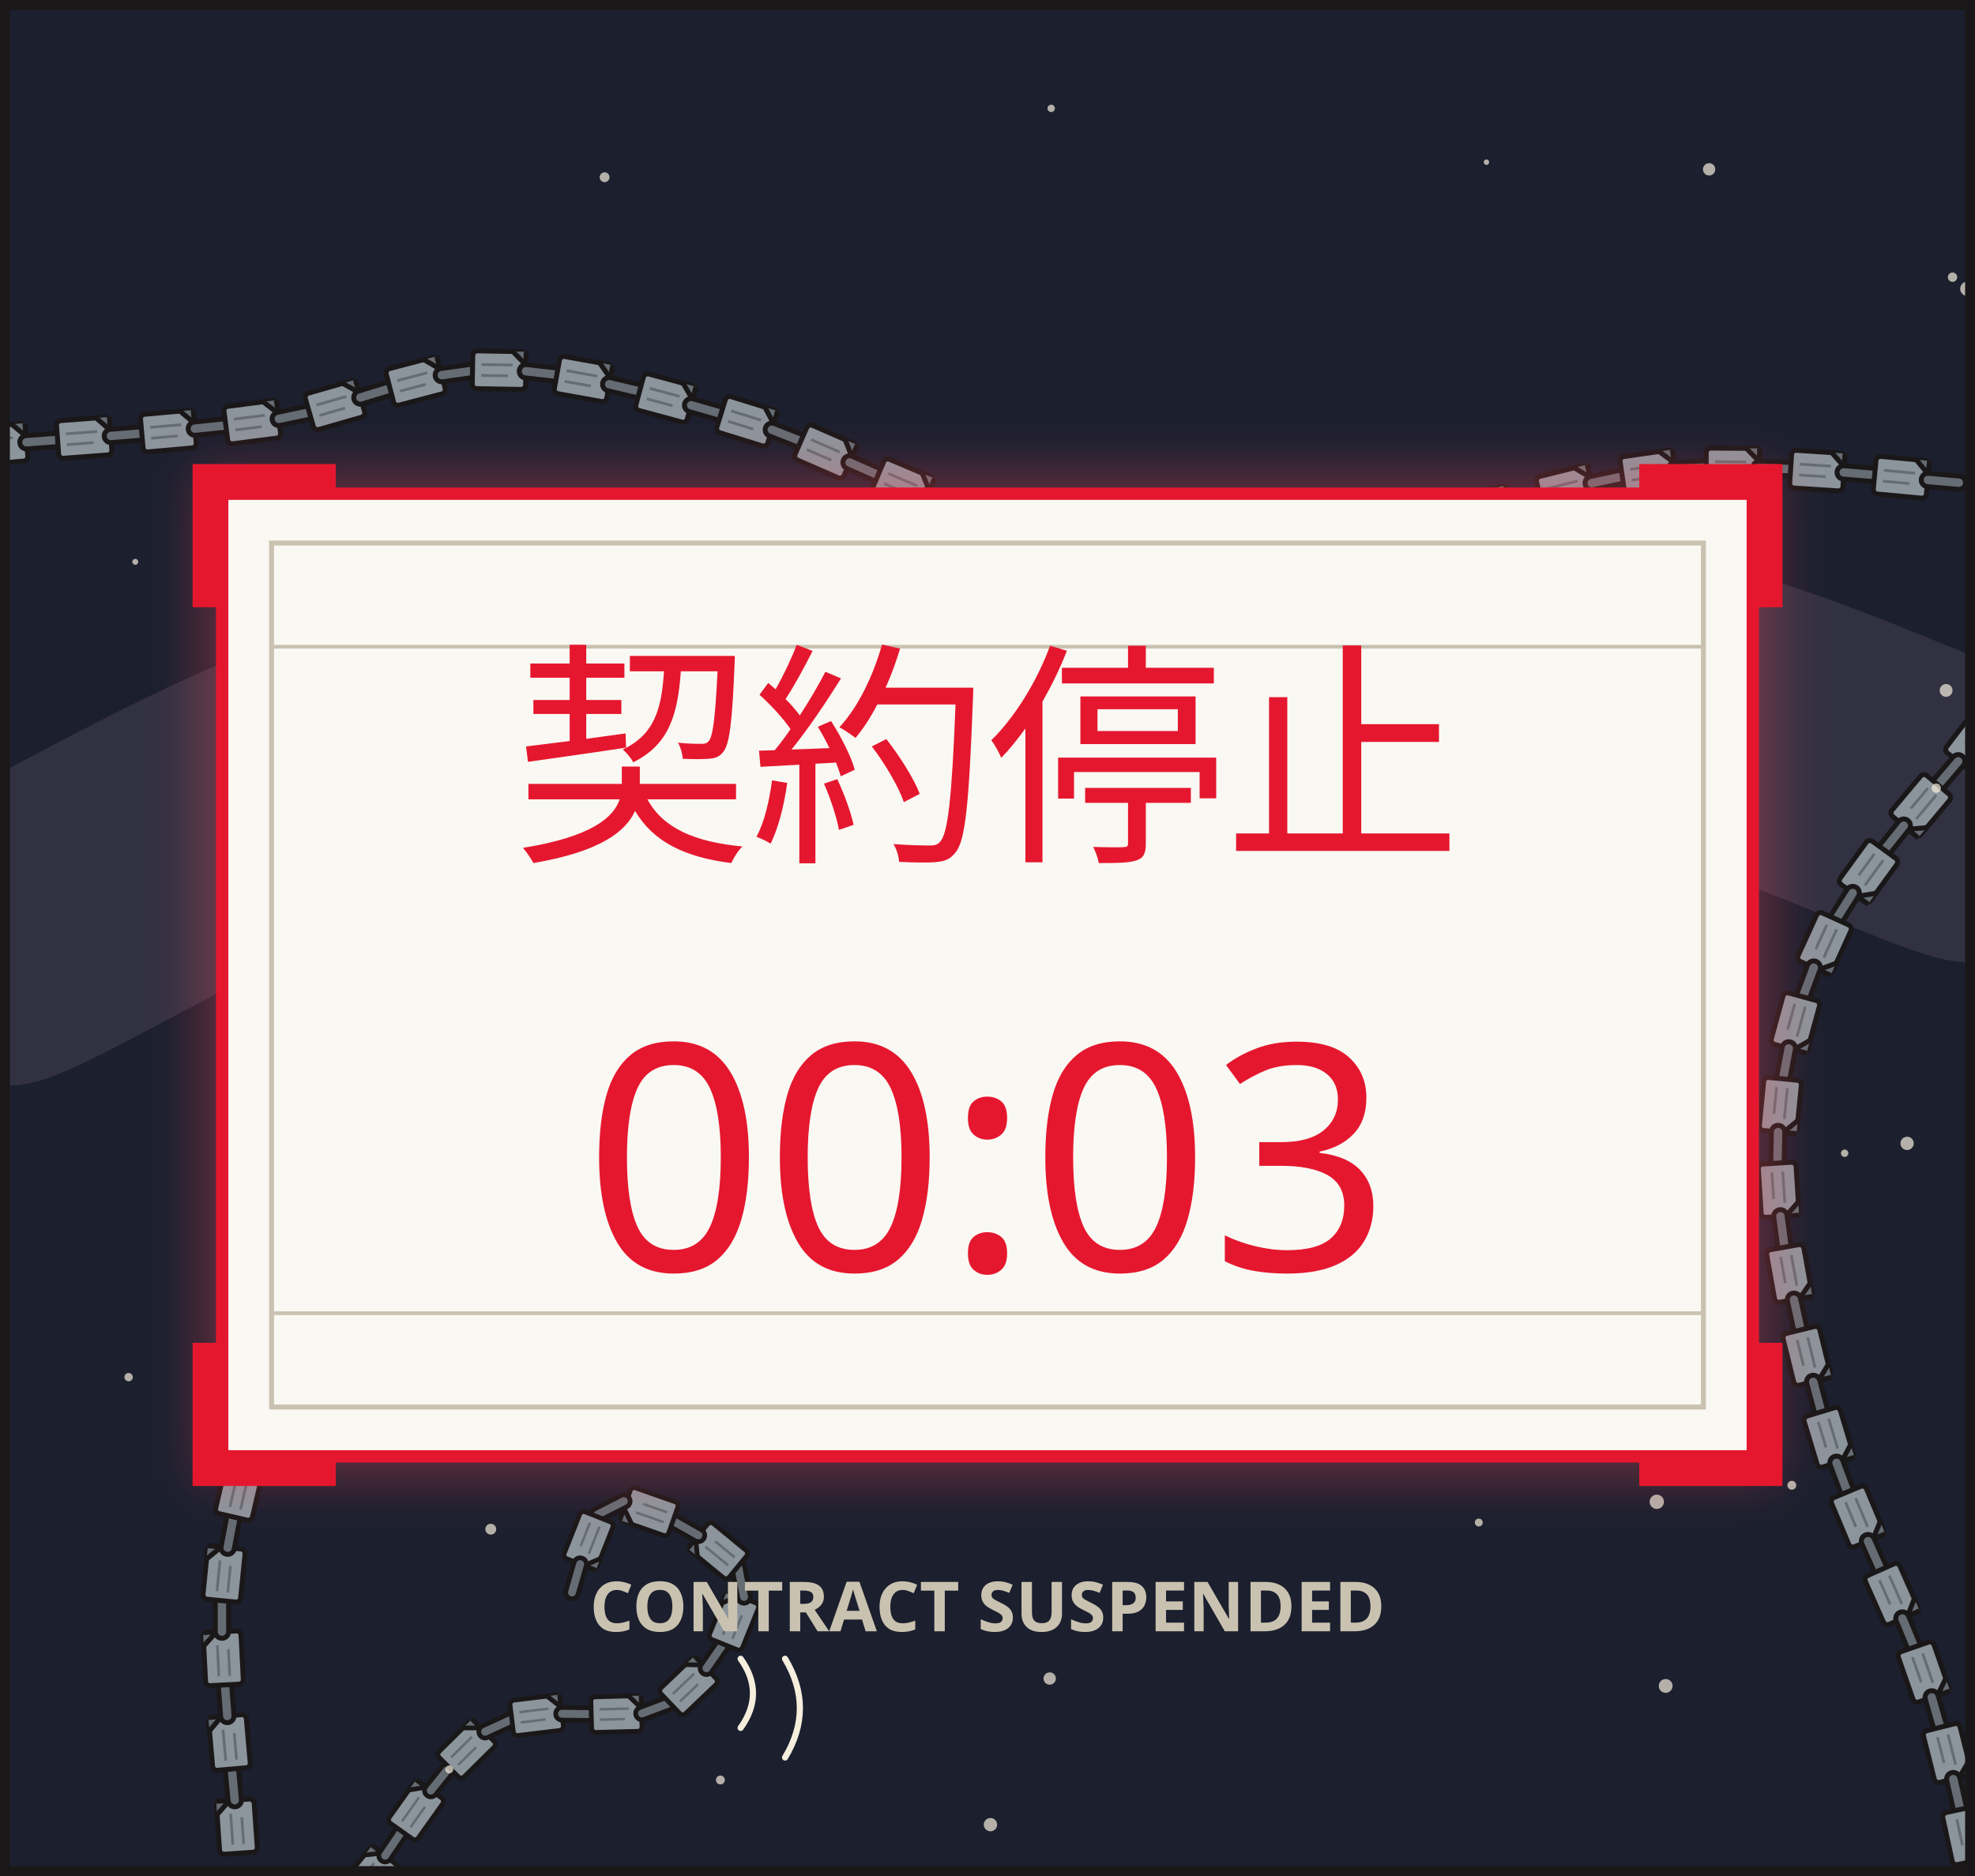
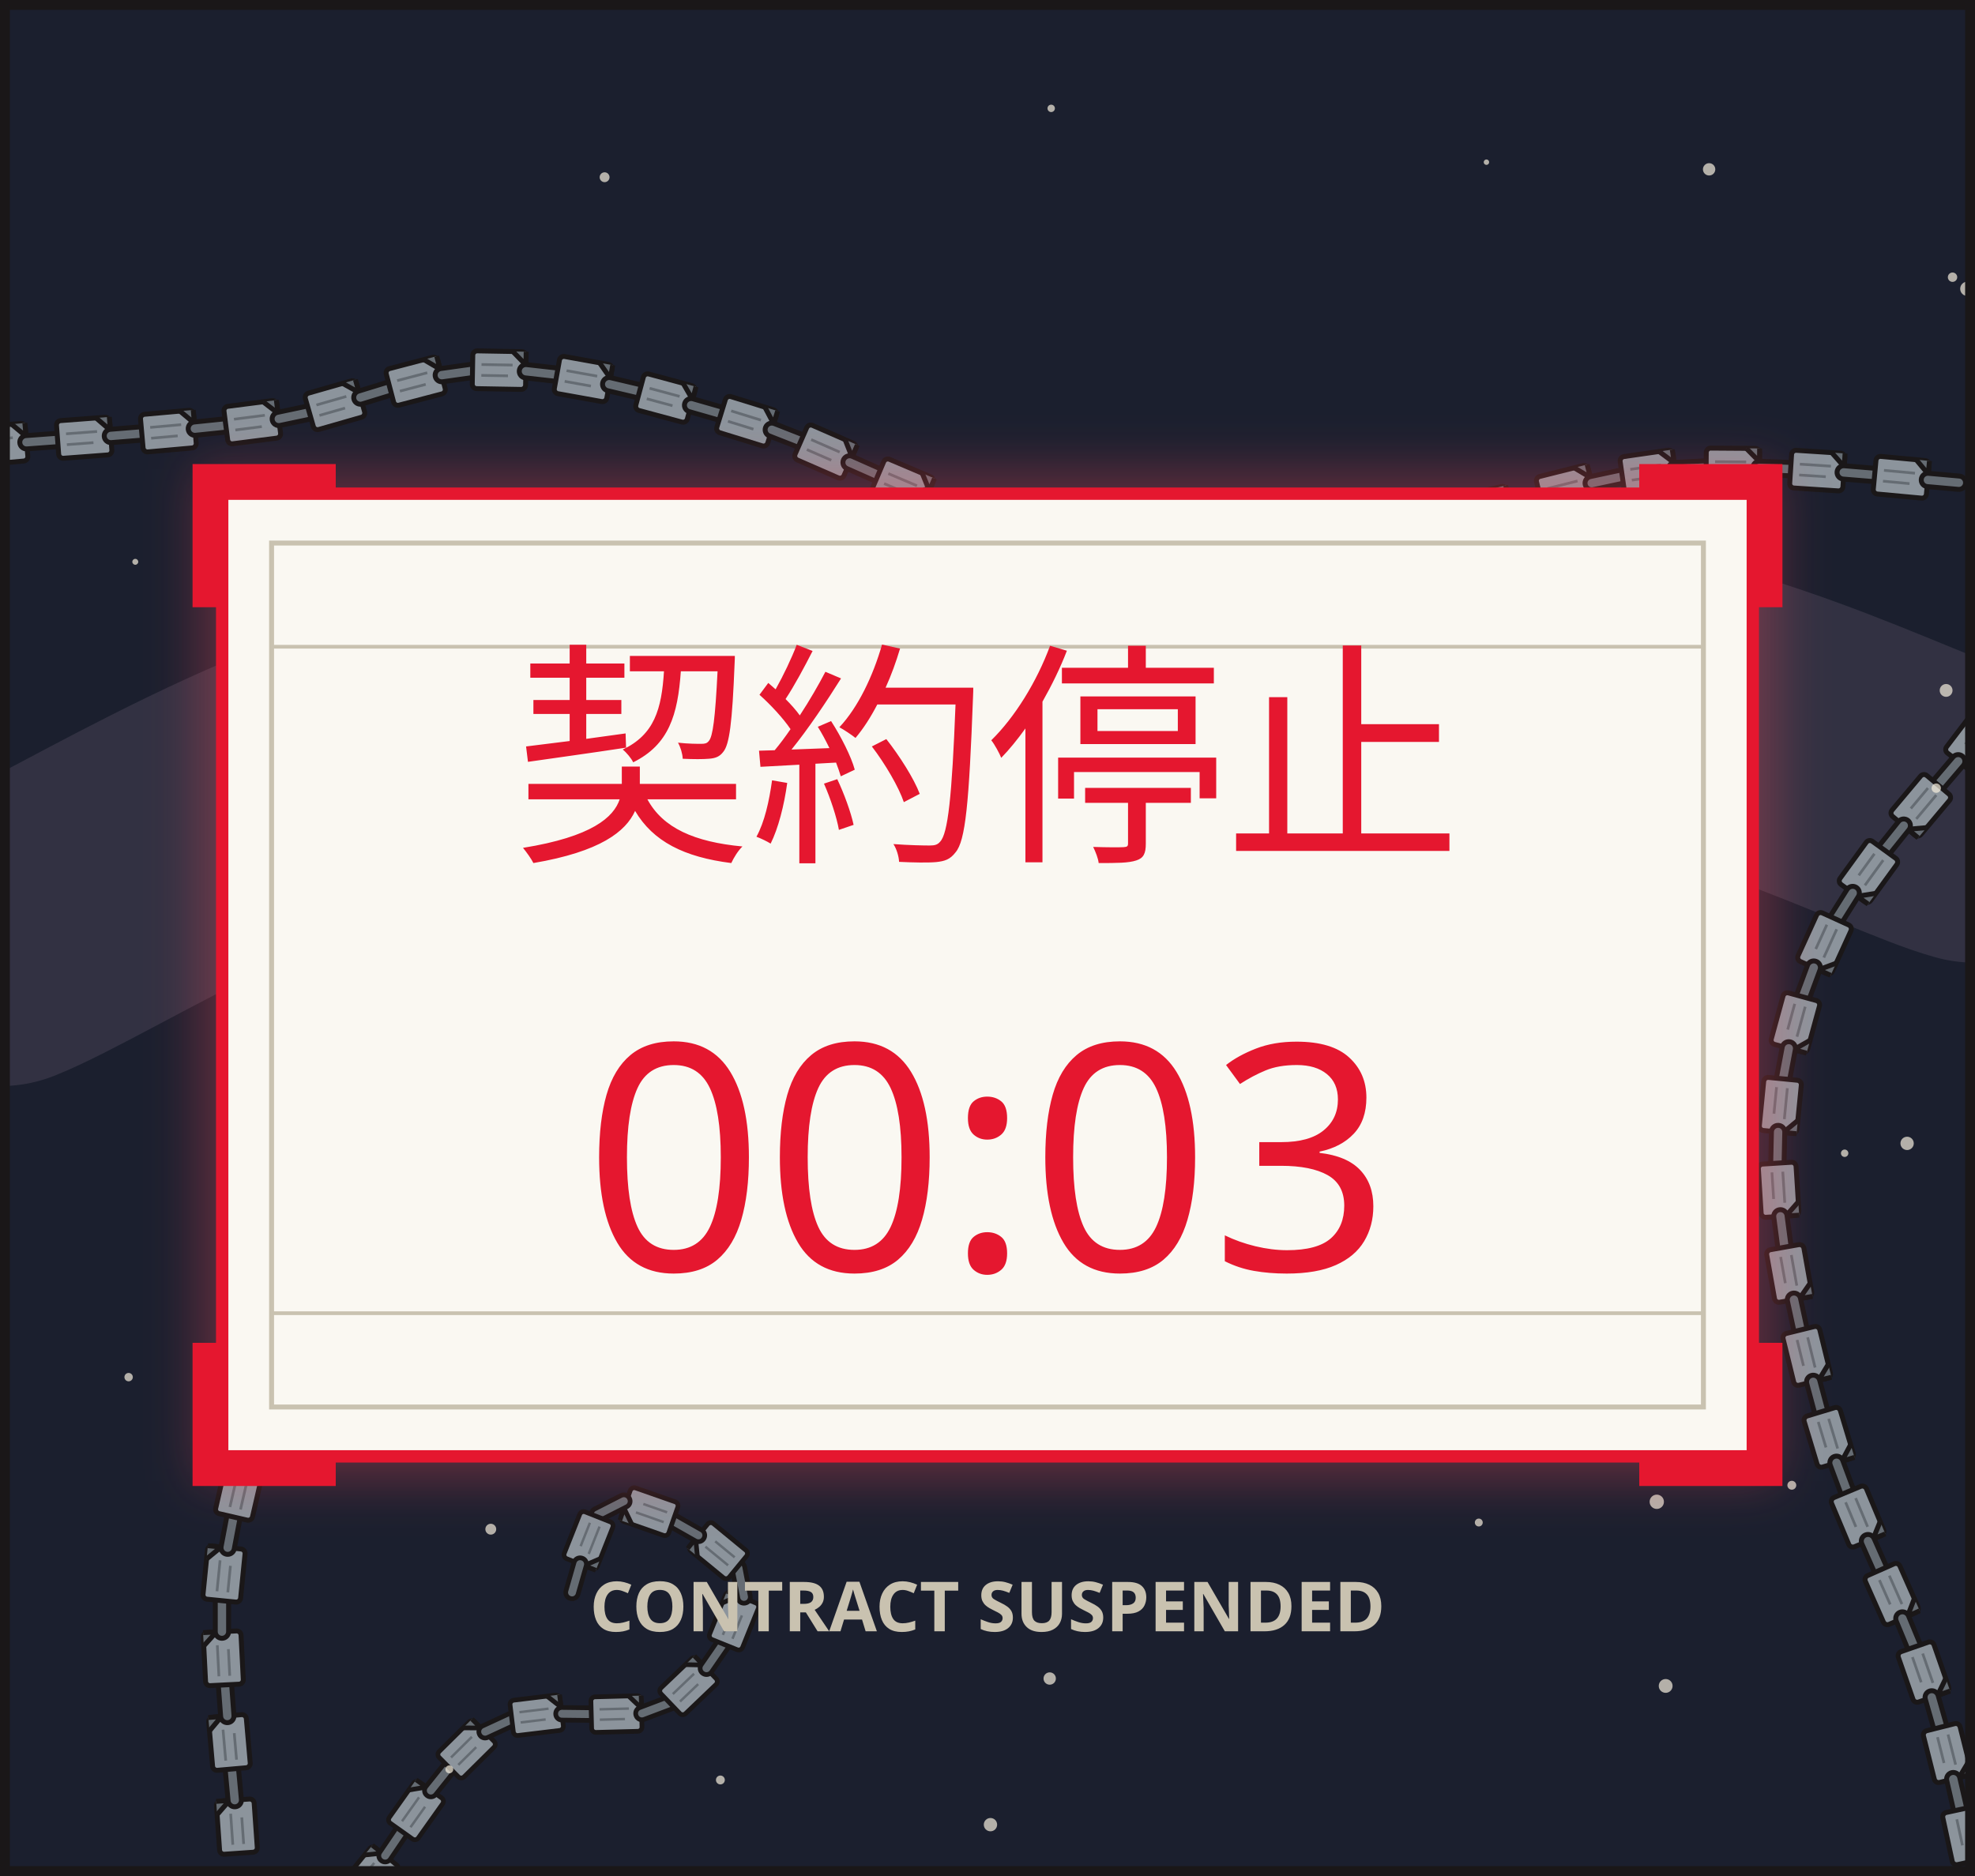
<svg xmlns="http://www.w3.org/2000/svg" viewBox="0 0 800 760">
  <defs>
    <filter id="gw34" x="-50%" y="-50%" width="200%" height="200%">
      <feGaussianBlur stdDeviation="10" />
    </filter>
  </defs>
  <rect width="800" height="760" fill="#1B1F2E" />
  <path d="M0,380 C33.3,366.7 130,303.3 200,300 C270,296.7 350,363.3 420,360 C490,356.7 556.7,285 620,280 C683.3,275 770,321.7 800,330" fill="none" stroke="#5C5466" stroke-width="120" stroke-linejoin="round" stroke-linecap="round" opacity="0.35" />
  <g stroke="#1A1718" stroke-width="2">
    <g transform="translate(0 180) rotate(-5.1)">
      <rect x="-10.8" y="-7.7" width="21.6" height="15.3" rx="1.8" fill="#8C949C" />
      <path d="M-7.2,-2.2 h12.6 M-7.2,2.2 h10.8" stroke="#656C73" stroke-width="1.1" />
      <path d="M5.4,-7.7 l5.4,5.4 v-5.4" fill="#656C73" />
    </g>
    <rect x="-9" y="-2.7" width="18" height="5.4" rx="2.7" fill="#656C73" transform="translate(17 178.7) rotate(-4.2)" />
    <g transform="translate(34.1 177.4) rotate(-4.3)">
      <rect x="-10.8" y="-7.7" width="21.6" height="15.3" rx="1.8" fill="#8C949C" />
      <path d="M-7.2,-2.2 h12.6 M-7.2,2.2 h10.8" stroke="#656C73" stroke-width="1.1" />
      <path d="M5.4,-7.7 l5.4,5.4 v-5.4" fill="#656C73" />
    </g>
    <rect x="-9" y="-2.7" width="18" height="5.4" rx="2.7" fill="#656C73" transform="translate(51.2 176.1) rotate(-4.6)" />
    <g transform="translate(68.2 174.7) rotate(-5.1)">
      <rect x="-10.8" y="-7.7" width="21.6" height="15.3" rx="1.8" fill="#8C949C" />
      <path d="M-7.2,-2.2 h12.6 M-7.2,2.2 h10.8" stroke="#656C73" stroke-width="1.1" />
      <path d="M5.4,-7.7 l5.4,5.4 v-5.4" fill="#656C73" />
    </g>
    <rect x="-9" y="-2.7" width="18" height="5.4" rx="2.7" fill="#656C73" transform="translate(85.2 173) rotate(-5.9)" />
    <g transform="translate(102.2 171.1) rotate(-7.3)">
      <rect x="-10.8" y="-7.7" width="21.6" height="15.3" rx="1.8" fill="#8C949C" />
      <path d="M-7.2,-2.2 h12.6 M-7.2,2.2 h10.8" stroke="#656C73" stroke-width="1.1" />
      <path d="M5.4,-7.7 l5.4,5.4 v-5.4" fill="#656C73" />
    </g>
    <rect x="-9" y="-2.7" width="18" height="5.4" rx="2.7" fill="#656C73" transform="translate(119.1 168.4) rotate(-11.9)" />
    <g transform="translate(135.7 164.2) rotate(-16)">
      <rect x="-10.8" y="-7.7" width="21.6" height="15.3" rx="1.8" fill="#8C949C" />
      <path d="M-7.2,-2.2 h12.6 M-7.2,2.2 h10.8" stroke="#656C73" stroke-width="1.1" />
      <path d="M5.4,-7.7 l5.4,5.4 v-5.4" fill="#656C73" />
    </g>
    <rect x="-9" y="-2.7" width="18" height="5.4" rx="2.7" fill="#656C73" transform="translate(152 159.2) rotate(-17.1)" />
    <g transform="translate(168.4 154.5) rotate(-14.7)">
      <rect x="-10.8" y="-7.7" width="21.6" height="15.3" rx="1.8" fill="#8C949C" />
      <path d="M-7.2,-2.2 h12.6 M-7.2,2.2 h10.8" stroke="#656C73" stroke-width="1.1" />
      <path d="M5.4,-7.7 l5.4,5.4 v-5.4" fill="#656C73" />
    </g>
    <rect x="-9" y="-2.7" width="18" height="5.4" rx="2.7" fill="#656C73" transform="translate(185.2 151.1) rotate(-8)" />
    <g transform="translate(202.2 150) rotate(1)">
      <rect x="-10.8" y="-7.7" width="21.6" height="15.3" rx="1.8" fill="#8C949C" />
      <path d="M-7.2,-2.2 h12.6 M-7.2,2.2 h10.8" stroke="#656C73" stroke-width="1.1" />
      <path d="M5.4,-7.7 l5.4,5.4 v-5.4" fill="#656C73" />
    </g>
    <rect x="-9" y="-2.7" width="18" height="5.4" rx="2.7" fill="#656C73" transform="translate(219.3 151.1) rotate(6.4)" />
    <g transform="translate(236.2 153.6) rotate(10.2)">
      <rect x="-10.8" y="-7.7" width="21.6" height="15.3" rx="1.8" fill="#8C949C" />
      <path d="M-7.2,-2.2 h12.6 M-7.2,2.2 h10.8" stroke="#656C73" stroke-width="1.1" />
      <path d="M5.4,-7.7 l5.4,5.4 v-5.4" fill="#656C73" />
    </g>
    <rect x="-9" y="-2.7" width="18" height="5.4" rx="2.7" fill="#656C73" transform="translate(252.9 157.1) rotate(13.3)" />
    <g transform="translate(269.5 161.3) rotate(15.1)">
      <rect x="-10.8" y="-7.7" width="21.6" height="15.3" rx="1.8" fill="#8C949C" />
      <path d="M-7.2,-2.2 h12.6 M-7.2,2.2 h10.8" stroke="#656C73" stroke-width="1.1" />
      <path d="M5.4,-7.7 l5.4,5.4 v-5.4" fill="#656C73" />
    </g>
    <rect x="-9" y="-2.7" width="18" height="5.4" rx="2.7" fill="#656C73" transform="translate(286 165.9) rotate(16)" />
    <g transform="translate(302.4 170.7) rotate(17.2)">
      <rect x="-10.8" y="-7.7" width="21.6" height="15.3" rx="1.8" fill="#8C949C" />
      <path d="M-7.2,-2.2 h12.6 M-7.2,2.2 h10.8" stroke="#656C73" stroke-width="1.1" />
      <path d="M5.4,-7.7 l5.4,5.4 v-5.4" fill="#656C73" />
    </g>
    <rect x="-9" y="-2.7" width="18" height="5.4" rx="2.7" fill="#656C73" transform="translate(318.5 176.4) rotate(21.4)" />
    <g transform="translate(334.3 183) rotate(23.6)">
      <rect x="-10.8" y="-7.7" width="21.6" height="15.3" rx="1.8" fill="#8C949C" />
      <path d="M-7.2,-2.2 h12.6 M-7.2,2.2 h10.8" stroke="#656C73" stroke-width="1.1" />
      <path d="M5.4,-7.7 l5.4,5.4 v-5.4" fill="#656C73" />
    </g>
    <rect x="-9" y="-2.7" width="18" height="5.4" rx="2.7" fill="#656C73" transform="translate(349.9 189.9) rotate(23.9)" />
    <g transform="translate(365.6 196.7) rotate(23)">
      <rect x="-10.8" y="-7.7" width="21.6" height="15.3" rx="1.8" fill="#8C949C" />
      <path d="M-7.2,-2.2 h12.6 M-7.2,2.2 h10.8" stroke="#656C73" stroke-width="1.1" />
      <path d="M5.4,-7.7 l5.4,5.4 v-5.4" fill="#656C73" />
    </g>
    <rect x="-9" y="-2.7" width="18" height="5.4" rx="2.7" fill="#656C73" transform="translate(381.5 203.1) rotate(20.7)" />
    <g transform="translate(397.7 208.6) rotate(16.6)">
      <rect x="-10.8" y="-7.7" width="21.6" height="15.3" rx="1.8" fill="#8C949C" />
      <path d="M-7.2,-2.2 h12.6 M-7.2,2.2 h10.8" stroke="#656C73" stroke-width="1.1" />
      <path d="M5.4,-7.7 l5.4,5.4 v-5.4" fill="#656C73" />
    </g>
    <rect x="-9" y="-2.7" width="18" height="5.4" rx="2.7" fill="#656C73" transform="translate(414.2 212.9) rotate(11.5)" />
    <g transform="translate(431.1 215.6) rotate(7.3)">
      <rect x="-10.8" y="-7.7" width="21.6" height="15.3" rx="1.8" fill="#8C949C" />
      <path d="M-7.2,-2.2 h12.6 M-7.2,2.2 h10.8" stroke="#656C73" stroke-width="1.1" />
      <path d="M5.4,-7.7 l5.4,5.4 v-5.4" fill="#656C73" />
    </g>
    <rect x="-9" y="-2.7" width="18" height="5.4" rx="2.7" fill="#656C73" transform="translate(448.1 217.3) rotate(4.1)" />
    <g transform="translate(465.2 218.1) rotate(1.8)">
      <rect x="-10.8" y="-7.7" width="21.6" height="15.3" rx="1.8" fill="#8C949C" />
      <path d="M-7.2,-2.2 h12.6 M-7.2,2.2 h10.8" stroke="#656C73" stroke-width="1.1" />
      <path d="M5.4,-7.7 l5.4,5.4 v-5.4" fill="#656C73" />
    </g>
    <rect x="-9" y="-2.7" width="18" height="5.4" rx="2.7" fill="#656C73" transform="translate(482.3 218.3) rotate(-0.3)" />
    <g transform="translate(499.4 218) rotate(-1.8)">
      <rect x="-10.8" y="-7.7" width="21.6" height="15.3" rx="1.8" fill="#8C949C" />
      <path d="M-7.2,-2.2 h12.6 M-7.2,2.2 h10.8" stroke="#656C73" stroke-width="1.1" />
      <path d="M5.4,-7.7 l5.4,5.4 v-5.4" fill="#656C73" />
    </g>
    <rect x="-9" y="-2.7" width="18" height="5.4" rx="2.7" fill="#656C73" transform="translate(516.5 217.3) rotate(-3)" />
    <g transform="translate(533.5 216.2) rotate(-4.2)">
      <rect x="-10.8" y="-7.7" width="21.6" height="15.3" rx="1.8" fill="#8C949C" />
      <path d="M-7.2,-2.2 h12.6 M-7.2,2.2 h10.8" stroke="#656C73" stroke-width="1.1" />
      <path d="M5.4,-7.7 l5.4,5.4 v-5.4" fill="#656C73" />
    </g>
    <rect x="-9" y="-2.7" width="18" height="5.4" rx="2.7" fill="#656C73" transform="translate(550.6 214.8) rotate(-5)" />
    <g transform="translate(567.6 213.2) rotate(-7.2)">
      <rect x="-10.8" y="-7.7" width="21.6" height="15.3" rx="1.8" fill="#8C949C" />
      <path d="M-7.2,-2.2 h12.6 M-7.2,2.2 h10.8" stroke="#656C73" stroke-width="1.1" />
      <path d="M5.4,-7.7 l5.4,5.4 v-5.4" fill="#656C73" />
    </g>
    <rect x="-9" y="-2.7" width="18" height="5.4" rx="2.7" fill="#656C73" transform="translate(584.5 210.4) rotate(-10.9)" />
    <g transform="translate(601.2 206.7) rotate(-13.6)">
      <rect x="-10.8" y="-7.7" width="21.6" height="15.3" rx="1.8" fill="#8C949C" />
      <path d="M-7.2,-2.2 h12.6 M-7.2,2.2 h10.8" stroke="#656C73" stroke-width="1.1" />
      <path d="M5.4,-7.7 l5.4,5.4 v-5.4" fill="#656C73" />
    </g>
    <rect x="-9" y="-2.7" width="18" height="5.4" rx="2.7" fill="#656C73" transform="translate(617.7 202.5) rotate(-14.6)" />
    <g transform="translate(634.3 198.3) rotate(-14.1)">
      <rect x="-10.8" y="-7.7" width="21.6" height="15.3" rx="1.8" fill="#8C949C" />
      <path d="M-7.2,-2.2 h12.6 M-7.2,2.2 h10.8" stroke="#656C73" stroke-width="1.1" />
      <path d="M5.4,-7.7 l5.4,5.4 v-5.4" fill="#656C73" />
    </g>
    <rect x="-9" y="-2.7" width="18" height="5.4" rx="2.7" fill="#656C73" transform="translate(650.9 194.4) rotate(-12.1)" />
    <g transform="translate(667.8 191.3) rotate(-8.2)">
      <rect x="-10.8" y="-7.7" width="21.6" height="15.3" rx="1.8" fill="#8C949C" />
      <path d="M-7.2,-2.2 h12.6 M-7.2,2.2 h10.8" stroke="#656C73" stroke-width="1.1" />
      <path d="M5.4,-7.7 l5.4,5.4 v-5.4" fill="#656C73" />
    </g>
    <rect x="-9" y="-2.7" width="18" height="5.4" rx="2.7" fill="#656C73" transform="translate(684.8 189.7) rotate(-2.9)" />
    <g transform="translate(701.9 189.3) rotate(0.4)">
      <rect x="-10.8" y="-7.7" width="21.6" height="15.3" rx="1.8" fill="#8C949C" />
      <path d="M-7.2,-2.2 h12.6 M-7.2,2.2 h10.8" stroke="#656C73" stroke-width="1.1" />
      <path d="M5.4,-7.7 l5.4,5.4 v-5.4" fill="#656C73" />
    </g>
    <rect x="-9" y="-2.7" width="18" height="5.4" rx="2.7" fill="#656C73" transform="translate(719 189.8) rotate(2.3)" />
    <g transform="translate(736.1 190.7) rotate(3.7)">
      <rect x="-10.8" y="-7.7" width="21.6" height="15.3" rx="1.8" fill="#8C949C" />
      <path d="M-7.2,-2.2 h12.6 M-7.2,2.2 h10.8" stroke="#656C73" stroke-width="1.1" />
      <path d="M5.4,-7.7 l5.4,5.4 v-5.4" fill="#656C73" />
    </g>
    <rect x="-9" y="-2.7" width="18" height="5.4" rx="2.7" fill="#656C73" transform="translate(753.1 191.9) rotate(4.7)" />
    <g transform="translate(770.1 193.4) rotate(5.3)">
      <rect x="-10.8" y="-7.7" width="21.6" height="15.3" rx="1.8" fill="#8C949C" />
      <path d="M-7.2,-2.2 h12.6 M-7.2,2.2 h10.8" stroke="#656C73" stroke-width="1.1" />
      <path d="M5.4,-7.7 l5.4,5.4 v-5.4" fill="#656C73" />
    </g>
    <rect x="-9" y="-2.7" width="18" height="5.4" rx="2.7" fill="#656C73" transform="translate(787.2 195) rotate(5.1)" />
  </g>
  <g stroke="#1A1718" stroke-width="2">
    <g transform="translate(800 300) rotate(127.3)">
      <rect x="-10.8" y="-7.7" width="21.6" height="15.3" rx="1.8" fill="#8C949C" />
      <path d="M-7.2,-2.2 h12.6 M-7.2,2.2 h10.8" stroke="#656C73" stroke-width="1.1" />
      <path d="M5.4,-7.7 l5.4,5.4 v-5.4" fill="#656C73" />
    </g>
    <rect x="-9" y="-2.7" width="18" height="5.4" rx="2.7" fill="#656C73" transform="translate(789.1 313.2) rotate(130.5)" />
    <g transform="translate(778 326.2) rotate(130)">
      <rect x="-10.8" y="-7.7" width="21.6" height="15.3" rx="1.8" fill="#8C949C" />
      <path d="M-7.2,-2.2 h12.6 M-7.2,2.2 h10.8" stroke="#656C73" stroke-width="1.1" />
      <path d="M5.4,-7.7 l5.4,5.4 v-5.4" fill="#656C73" />
    </g>
    <rect x="-9" y="-2.7" width="18" height="5.4" rx="2.7" fill="#656C73" transform="translate(767.2 339.4) rotate(128.7)" />
    <g transform="translate(756.8 353) rotate(126)">
      <rect x="-10.8" y="-7.7" width="21.6" height="15.3" rx="1.8" fill="#8C949C" />
      <path d="M-7.2,-2.2 h12.6 M-7.2,2.2 h10.8" stroke="#656C73" stroke-width="1.1" />
      <path d="M5.4,-7.7 l5.4,5.4 v-5.4" fill="#656C73" />
    </g>
    <rect x="-9" y="-2.7" width="18" height="5.4" rx="2.7" fill="#656C73" transform="translate(747.1 367.1) rotate(122.2)" />
    <g transform="translate(739 382.1) rotate(114.5)">
      <rect x="-10.8" y="-7.7" width="21.6" height="15.3" rx="1.8" fill="#8C949C" />
      <path d="M-7.2,-2.2 h12.6 M-7.2,2.2 h10.8" stroke="#656C73" stroke-width="1.1" />
      <path d="M5.4,-7.7 l5.4,5.4 v-5.4" fill="#656C73" />
    </g>
    <rect x="-9" y="-2.7" width="18" height="5.4" rx="2.7" fill="#656C73" transform="translate(732.5 397.9) rotate(110.3)" />
    <g transform="translate(727.2 414.2) rotate(105.3)">
      <rect x="-10.8" y="-7.7" width="21.6" height="15.3" rx="1.8" fill="#8C949C" />
      <path d="M-7.2,-2.2 h12.6 M-7.2,2.2 h10.8" stroke="#656C73" stroke-width="1.1" />
      <path d="M5.4,-7.7 l5.4,5.4 v-5.4" fill="#656C73" />
    </g>
    <rect x="-9" y="-2.7" width="18" height="5.4" rx="2.7" fill="#656C73" transform="translate(723.4 430.9) rotate(100.7)" />
    <g transform="translate(721.1 447.8) rotate(95.6)">
      <rect x="-10.8" y="-7.7" width="21.6" height="15.3" rx="1.8" fill="#8C949C" />
      <path d="M-7.2,-2.2 h12.6 M-7.2,2.2 h10.8" stroke="#656C73" stroke-width="1.1" />
      <path d="M5.4,-7.7 l5.4,5.4 v-5.4" fill="#656C73" />
    </g>
    <rect x="-9" y="-2.7" width="18" height="5.4" rx="2.7" fill="#656C73" transform="translate(720.1 464.9) rotate(91.3)" />
    <g transform="translate(720.4 482) rotate(86.4)">
      <rect x="-10.8" y="-7.7" width="21.6" height="15.3" rx="1.8" fill="#8C949C" />
      <path d="M-7.2,-2.2 h12.6 M-7.2,2.2 h10.8" stroke="#656C73" stroke-width="1.1" />
      <path d="M5.4,-7.7 l5.4,5.4 v-5.4" fill="#656C73" />
    </g>
    <rect x="-9" y="-2.7" width="18" height="5.4" rx="2.7" fill="#656C73" transform="translate(722 499) rotate(82.5)" />
    <g transform="translate(724.7 515.9) rotate(79.9)">
      <rect x="-10.8" y="-7.7" width="21.6" height="15.3" rx="1.8" fill="#8C949C" />
      <path d="M-7.2,-2.2 h12.6 M-7.2,2.2 h10.8" stroke="#656C73" stroke-width="1.1" />
      <path d="M5.4,-7.7 l5.4,5.4 v-5.4" fill="#656C73" />
    </g>
    <rect x="-9" y="-2.7" width="18" height="5.4" rx="2.7" fill="#656C73" transform="translate(728 532.7) rotate(77.8)" />
    <g transform="translate(731.8 549.3) rotate(76.2)">
      <rect x="-10.8" y="-7.7" width="21.6" height="15.3" rx="1.8" fill="#8C949C" />
      <path d="M-7.2,-2.2 h12.6 M-7.2,2.2 h10.8" stroke="#656C73" stroke-width="1.1" />
      <path d="M5.4,-7.7 l5.4,5.4 v-5.4" fill="#656C73" />
    </g>
    <rect x="-9" y="-2.7" width="18" height="5.4" rx="2.7" fill="#656C73" transform="translate(736.1 565.9) rotate(75)" />
    <g transform="translate(740.7 582.3) rotate(73.2)">
      <rect x="-10.8" y="-7.7" width="21.6" height="15.3" rx="1.8" fill="#8C949C" />
      <path d="M-7.2,-2.2 h12.6 M-7.2,2.2 h10.8" stroke="#656C73" stroke-width="1.1" />
      <path d="M5.4,-7.7 l5.4,5.4 v-5.4" fill="#656C73" />
    </g>
    <rect x="-9" y="-2.7" width="18" height="5.4" rx="2.7" fill="#656C73" transform="translate(746.1 598.5) rotate(69.6)" />
    <g transform="translate(752.4 614.4) rotate(67.3)">
      <rect x="-10.8" y="-7.7" width="21.6" height="15.3" rx="1.8" fill="#8C949C" />
      <path d="M-7.2,-2.2 h12.6 M-7.2,2.2 h10.8" stroke="#656C73" stroke-width="1.1" />
      <path d="M5.4,-7.7 l5.4,5.4 v-5.4" fill="#656C73" />
    </g>
    <rect x="-9" y="-2.7" width="18" height="5.4" rx="2.7" fill="#656C73" transform="translate(759.2 630.1) rotate(66.1)" />
    <g transform="translate(766.2 645.8) rotate(66.1)">
      <rect x="-10.8" y="-7.7" width="21.6" height="15.3" rx="1.8" fill="#8C949C" />
      <path d="M-7.2,-2.2 h12.6 M-7.2,2.2 h10.8" stroke="#656C73" stroke-width="1.1" />
      <path d="M5.4,-7.7 l5.4,5.4 v-5.4" fill="#656C73" />
    </g>
    <rect x="-9" y="-2.7" width="18" height="5.4" rx="2.7" fill="#656C73" transform="translate(773 661.5) rotate(67.5)" />
    <g transform="translate(779.1 677.4) rotate(70.8)">
      <rect x="-10.8" y="-7.7" width="21.6" height="15.3" rx="1.8" fill="#8C949C" />
      <path d="M-7.2,-2.2 h12.6 M-7.2,2.2 h10.8" stroke="#656C73" stroke-width="1.1" />
      <path d="M5.4,-7.7 l5.4,5.4 v-5.4" fill="#656C73" />
    </g>
    <rect x="-9" y="-2.7" width="18" height="5.4" rx="2.7" fill="#656C73" transform="translate(784.2 693.7) rotate(74.1)" />
    <g transform="translate(788.7 710.2) rotate(75.9)">
      <rect x="-10.8" y="-7.7" width="21.6" height="15.3" rx="1.8" fill="#8C949C" />
      <path d="M-7.2,-2.2 h12.6 M-7.2,2.2 h10.8" stroke="#656C73" stroke-width="1.1" />
      <path d="M5.4,-7.7 l5.4,5.4 v-5.4" fill="#656C73" />
    </g>
    <rect x="-9" y="-2.7" width="18" height="5.4" rx="2.7" fill="#656C73" transform="translate(792.6 726.9) rotate(77.1)" />
    <g transform="translate(796.3 743.6) rotate(77.8)">
      <rect x="-10.8" y="-7.7" width="21.6" height="15.3" rx="1.8" fill="#8C949C" />
      <path d="M-7.2,-2.2 h12.6 M-7.2,2.2 h10.8" stroke="#656C73" stroke-width="1.1" />
      <path d="M5.4,-7.7 l5.4,5.4 v-5.4" fill="#656C73" />
    </g>
  </g>
  <g stroke="#1A1718" stroke-width="2">
    <g transform="translate(96 740) rotate(-94)">
      <rect x="-10.8" y="-7.7" width="21.6" height="15.3" rx="1.8" fill="#8C949C" />
      <path d="M-7.2,-2.2 h12.6 M-7.2,2.2 h10.8" stroke="#656C73" stroke-width="1.1" />
      <path d="M5.4,-7.7 l5.4,5.4 v-5.4" fill="#656C73" />
    </g>
    <rect x="-9" y="-2.7" width="18" height="5.4" rx="2.7" fill="#656C73" transform="translate(94.5 723) rotate(-95.3)" />
    <g transform="translate(93 705.9) rotate(-95)">
      <rect x="-10.8" y="-7.7" width="21.6" height="15.3" rx="1.8" fill="#8C949C" />
      <path d="M-7.2,-2.2 h12.6 M-7.2,2.2 h10.8" stroke="#656C73" stroke-width="1.1" />
      <path d="M5.4,-7.7 l5.4,5.4 v-5.4" fill="#656C73" />
    </g>
    <rect x="-9" y="-2.7" width="18" height="5.4" rx="2.7" fill="#656C73" transform="translate(91.6 688.9) rotate(-94.3)" />
    <g transform="translate(90.5 671.8) rotate(-92.9)">
      <rect x="-10.8" y="-7.7" width="21.6" height="15.3" rx="1.8" fill="#8C949C" />
      <path d="M-7.2,-2.2 h12.6 M-7.2,2.2 h10.8" stroke="#656C73" stroke-width="1.1" />
      <path d="M5.4,-7.7 l5.4,5.4 v-5.4" fill="#656C73" />
    </g>
    <rect x="-9" y="-2.7" width="18" height="5.4" rx="2.7" fill="#656C73" transform="translate(89.9 654.7) rotate(-90)" />
    <g transform="translate(90.8 637.7) rotate(-84.3)">
      <rect x="-10.8" y="-7.7" width="21.6" height="15.3" rx="1.8" fill="#8C949C" />
      <path d="M-7.2,-2.2 h12.6 M-7.2,2.2 h10.8" stroke="#656C73" stroke-width="1.1" />
      <path d="M5.4,-7.7 l5.4,5.4 v-5.4" fill="#656C73" />
    </g>
    <rect x="-9" y="-2.7" width="18" height="5.4" rx="2.7" fill="#656C73" transform="translate(93.4 620.8) rotate(-79.3)" />
    <g transform="translate(96.9 604) rotate(-77)">
      <rect x="-10.8" y="-7.7" width="21.6" height="15.3" rx="1.8" fill="#8C949C" />
      <path d="M-7.2,-2.2 h12.6 M-7.2,2.2 h10.8" stroke="#656C73" stroke-width="1.1" />
      <path d="M5.4,-7.7 l5.4,5.4 v-5.4" fill="#656C73" />
    </g>
  </g>
  <g stroke="#1A1718" stroke-width="1.9">
    <g transform="translate(150 760) rotate(-51)">
      <rect x="-10.2" y="-7.2" width="20.4" height="14.4" rx="1.7" fill="#8C949C" />
      <path d="M-6.8,-2.1 h11.9 M-6.8,2.1 h10.2" stroke="#656C73" stroke-width="1" />
      <path d="M5.1,-7.2 l5.1,5.1 v-5.1" fill="#656C73" />
    </g>
    <rect x="-8.5" y="-2.5" width="17" height="5.1" rx="2.5" fill="#656C73" transform="translate(159.3 746.8) rotate(-55.9)" />
    <g transform="translate(168.5 733.5) rotate(-54.6)">
      <rect x="-10.2" y="-7.2" width="20.4" height="14.4" rx="1.7" fill="#8C949C" />
      <path d="M-6.8,-2.1 h11.9 M-6.8,2.1 h10.2" stroke="#656C73" stroke-width="1" />
      <path d="M5.1,-7.2 l5.1,5.1 v-5.1" fill="#656C73" />
    </g>
    <rect x="-8.5" y="-2.5" width="17" height="5.1" rx="2.5" fill="#656C73" transform="translate(178.2 720.7) rotate(-51.3)" />
    <g transform="translate(189 708.7) rotate(-44.7)">
      <rect x="-10.2" y="-7.2" width="20.4" height="14.4" rx="1.7" fill="#8C949C" />
      <path d="M-6.8,-2.1 h11.9 M-6.8,2.1 h10.2" stroke="#656C73" stroke-width="1" />
      <path d="M5.1,-7.2 l5.1,5.1 v-5.1" fill="#656C73" />
    </g>
    <rect x="-8.5" y="-2.5" width="17" height="5.1" rx="2.5" fill="#656C73" transform="translate(201.9 699) rotate(-24.8)" />
    <g transform="translate(217.4 694.9) rotate(-6.9)">
      <rect x="-10.2" y="-7.2" width="20.4" height="14.4" rx="1.7" fill="#8C949C" />
      <path d="M-6.8,-2.1 h11.9 M-6.8,2.1 h10.2" stroke="#656C73" stroke-width="1" />
      <path d="M5.1,-7.2 l5.1,5.1 v-5.1" fill="#656C73" />
    </g>
    <rect x="-8.5" y="-2.5" width="17" height="5.1" rx="2.5" fill="#656C73" transform="translate(233.6 694.3) rotate(0.7)" />
    <g transform="translate(249.7 694.4) rotate(-1.5)">
      <rect x="-10.2" y="-7.2" width="20.4" height="14.4" rx="1.7" fill="#8C949C" />
      <path d="M-6.8,-2.1 h11.9 M-6.8,2.1 h10.2" stroke="#656C73" stroke-width="1" />
      <path d="M5.1,-7.2 l5.1,5.1 v-5.1" fill="#656C73" />
    </g>
    <rect x="-8.5" y="-2.5" width="17" height="5.1" rx="2.5" fill="#656C73" transform="translate(265.6 692) rotate(-20.7)" />
    <g transform="translate(278.9 683.1) rotate(-43.7)">
      <rect x="-10.2" y="-7.2" width="20.4" height="14.4" rx="1.7" fill="#8C949C" />
      <path d="M-6.8,-2.1 h11.9 M-6.8,2.1 h10.2" stroke="#656C73" stroke-width="1" />
      <path d="M5.1,-7.2 l5.1,5.1 v-5.1" fill="#656C73" />
    </g>
    <rect x="-8.5" y="-2.5" width="17" height="5.1" rx="2.5" fill="#656C73" transform="translate(289.5 670.9) rotate(-55.4)" />
    <g transform="translate(297.3 656.8) rotate(-68)">
      <rect x="-10.2" y="-7.2" width="20.4" height="14.4" rx="1.7" fill="#8C949C" />
      <path d="M-6.8,-2.1 h11.9 M-6.8,2.1 h10.2" stroke="#656C73" stroke-width="1" />
      <path d="M5.1,-7.2 l5.1,5.1 v-5.1" fill="#656C73" />
    </g>
    <rect x="-8.5" y="-2.5" width="17" height="5.1" rx="2.5" fill="#656C73" transform="translate(300.2 641.1) rotate(-100.9)" />
    <g transform="translate(291 628.2) rotate(-140.6)">
      <rect x="-10.2" y="-7.2" width="20.4" height="14.4" rx="1.7" fill="#8C949C" />
      <path d="M-6.8,-2.1 h11.9 M-6.8,2.1 h10.2" stroke="#656C73" stroke-width="1" />
      <path d="M5.1,-7.2 l5.1,5.1 v-5.1" fill="#656C73" />
    </g>
    <rect x="-8.5" y="-2.5" width="17" height="5.1" rx="2.5" fill="#656C73" transform="translate(277.7 619.1) rotate(-150.4)" />
    <g transform="translate(263.1 612.4) rotate(-160.7)">
      <rect x="-10.2" y="-7.2" width="20.4" height="14.4" rx="1.7" fill="#8C949C" />
      <path d="M-6.8,-2.1 h11.9 M-6.8,2.1 h10.2" stroke="#656C73" stroke-width="1" />
      <path d="M5.1,-7.2 l5.1,5.1 v-5.1" fill="#656C73" />
    </g>
    <rect x="-8.5" y="-2.5" width="17" height="5.1" rx="2.5" fill="#656C73" transform="translate(247.4 610.9) rotate(153)" />
    <g transform="translate(238.4 624) rotate(111.6)">
      <rect x="-10.2" y="-7.2" width="20.4" height="14.4" rx="1.7" fill="#8C949C" />
      <path d="M-6.8,-2.1 h11.9 M-6.8,2.1 h10.2" stroke="#656C73" stroke-width="1" />
      <path d="M5.1,-7.2 l5.1,5.1 v-5.1" fill="#656C73" />
    </g>
    <rect x="-8.5" y="-2.5" width="17" height="5.1" rx="2.5" fill="#656C73" transform="translate(233.4 639.4) rotate(106)" />
  </g>
-   <path d="M300,700 q10,-14 0,-28 M318,712 q12,-20 0,-40" fill="none" stroke="#F5EEDD" stroke-width="2.5" stroke-linejoin="round" stroke-linecap="round" />
  <circle cx="674.7" cy="683" r="2.8" fill="#F5EEDD" opacity="0.7" />
  <circle cx="291.8" cy="721.1" r="1.8" fill="#F5EEDD" opacity="0.7" />
  <circle cx="244.9" cy="71.8" r="2" fill="#F5EEDD" opacity="0.7" />
  <circle cx="602.1" cy="65.7" r="1.1" fill="#F5EEDD" opacity="0.7" />
  <circle cx="671.1" cy="608.4" r="2.9" fill="#F5EEDD" opacity="0.7" />
  <circle cx="198.8" cy="619.5" r="2.2" fill="#F5EEDD" opacity="0.7" />
  <circle cx="599" cy="616.8" r="1.6" fill="#F5EEDD" opacity="0.7" />
  <circle cx="725.8" cy="601.7" r="1.8" fill="#F5EEDD" opacity="0.7" />
  <circle cx="692.3" cy="68.6" r="2.5" fill="#F5EEDD" opacity="0.7" />
  <circle cx="784.3" cy="319.3" r="1.9" fill="#F5EEDD" opacity="0.7" />
  <circle cx="54.8" cy="227.6" r="1.2" fill="#F5EEDD" opacity="0.7" />
  <circle cx="182" cy="716.8" r="1.6" fill="#F5EEDD" opacity="0.7" />
  <circle cx="425.2" cy="680" r="2.5" fill="#F5EEDD" opacity="0.7" />
  <circle cx="772.5" cy="463.2" r="2.7" fill="#F5EEDD" opacity="0.7" />
  <circle cx="52.1" cy="557.9" r="1.7" fill="#F5EEDD" opacity="0.7" />
  <circle cx="747.2" cy="467.2" r="1.5" fill="#F5EEDD" opacity="0.7" />
  <circle cx="425.8" cy="43.9" r="1.5" fill="#F5EEDD" opacity="0.7" />
  <circle cx="401.2" cy="739.2" r="2.7" fill="#F5EEDD" opacity="0.7" />
  <circle cx="796.9" cy="117" r="2.9" fill="#F5EEDD" opacity="0.7" />
  <circle cx="788.3" cy="279.7" r="2.6" fill="#F5EEDD" opacity="0.7" />
  <circle cx="790.9" cy="112.3" r="1.9" fill="#F5EEDD" opacity="0.7" />
  <path d="M420,330 h0" fill="none" />
  <path d="M410,336 h12 M416,330 v12" stroke="#F5EEDD" stroke-width="2" />
  <path d="M446,392 h12 M452,386 v12" stroke="#F5EEDD" stroke-width="2" />
  <rect x="80" y="190" width="640" height="410" fill="#FF4D5E" opacity="0.3" filter="url(#gw34)" />
  <rect x="90" y="200" width="620" height="390" fill="#FAF8F2" stroke="#E5172F" stroke-width="5" />
  <path d="M90,200 m0,0 h0" fill="none" />
  <rect x="110" y="220" width="580" height="350" fill="none" stroke="#C9C2B0" stroke-width="2" />
  <path d="M110,262 H690 M110,532 H690" stroke="#C9C2B0" stroke-width="1.5" />
  <path d="M84,240 v-46 M84,194 h46 M716,240 v-46 M716,194 h-46 M84,550 v46 M84,596 h46 M716,550 v46 M716,596 h-46 " stroke="#E5172F" stroke-width="12" fill="none" stroke-linecap="square" />
  <text x="400" y="300" font-family="Dela Gothic One, IPAGothic, sans-serif" font-size="96" fill="#E5172F" text-anchor="middle" dominant-baseline="central">契約停止</text>
  <text x="400" y="465" font-family="Dela Gothic One, IPAGothic, sans-serif" font-size="128" fill="#E5172F" text-anchor="middle" dominant-baseline="central">00:03</text>
  <text x="400" y="650" font-family="Zen Kaku Gothic New, IPAGothic, sans-serif" font-size="28" font-weight="700" fill="#C9C2B0" text-anchor="middle" dominant-baseline="central">CONTRACT SUSPENDED</text>
  <rect x="2" y="2" width="796" height="756" fill="none" stroke="#1A1718" stroke-width="4" />
</svg>
